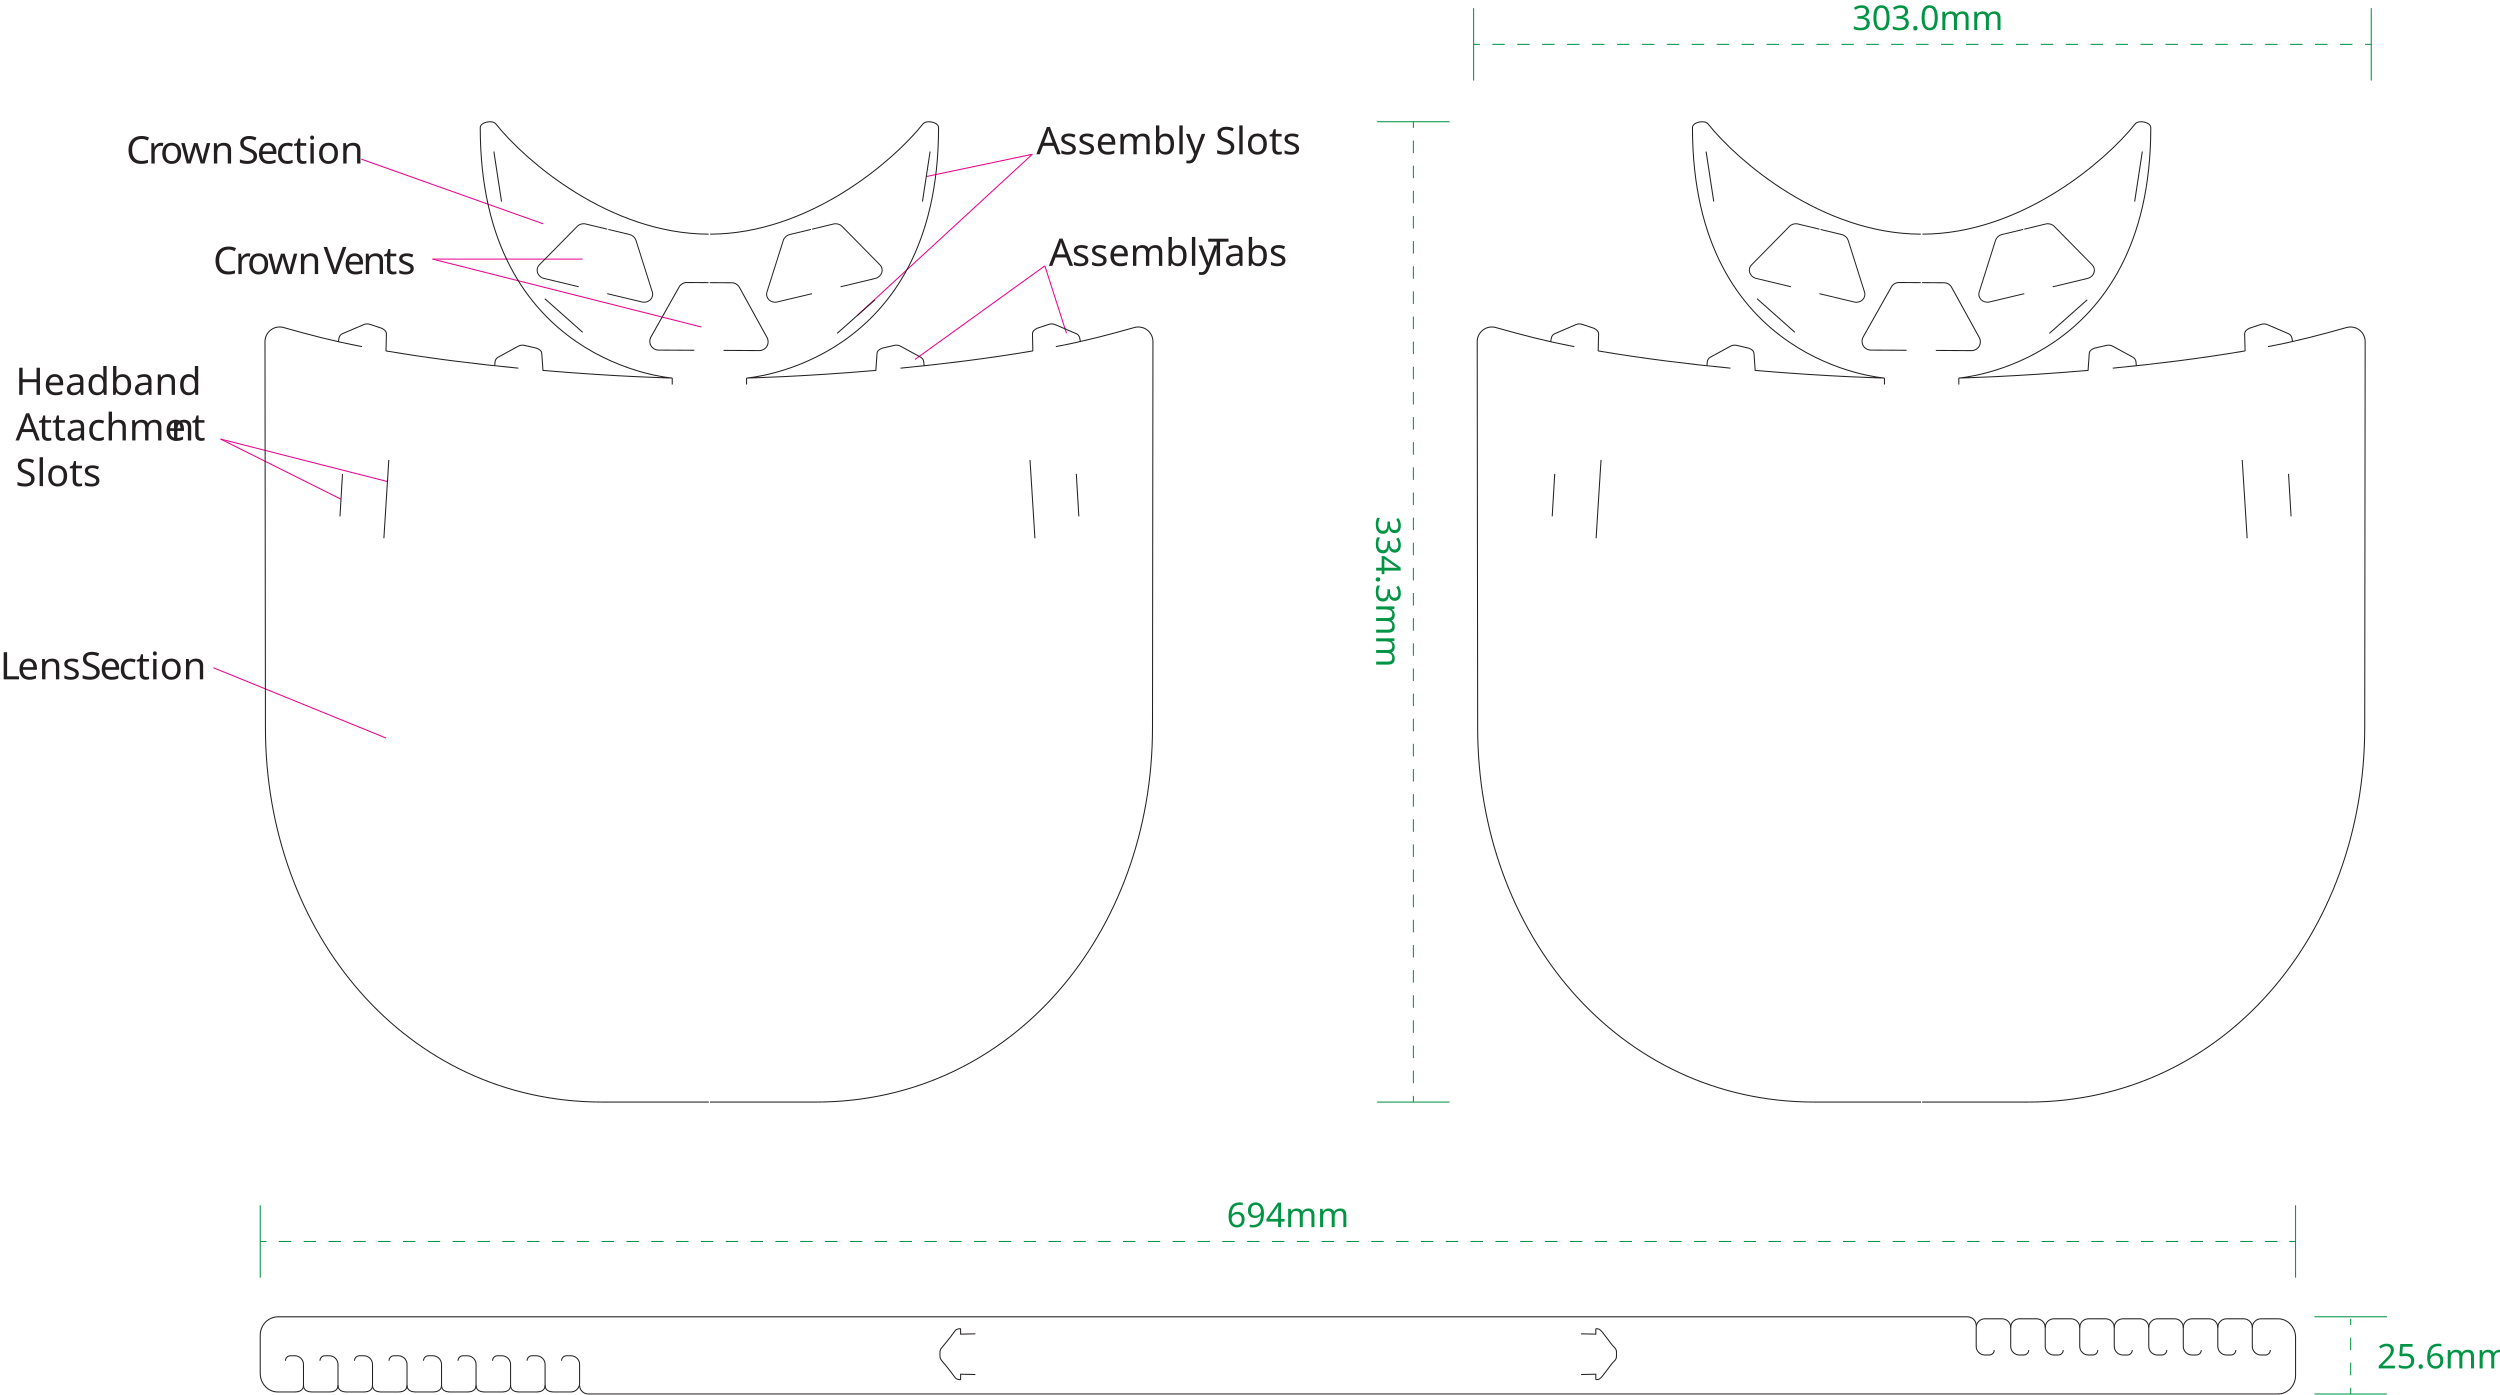
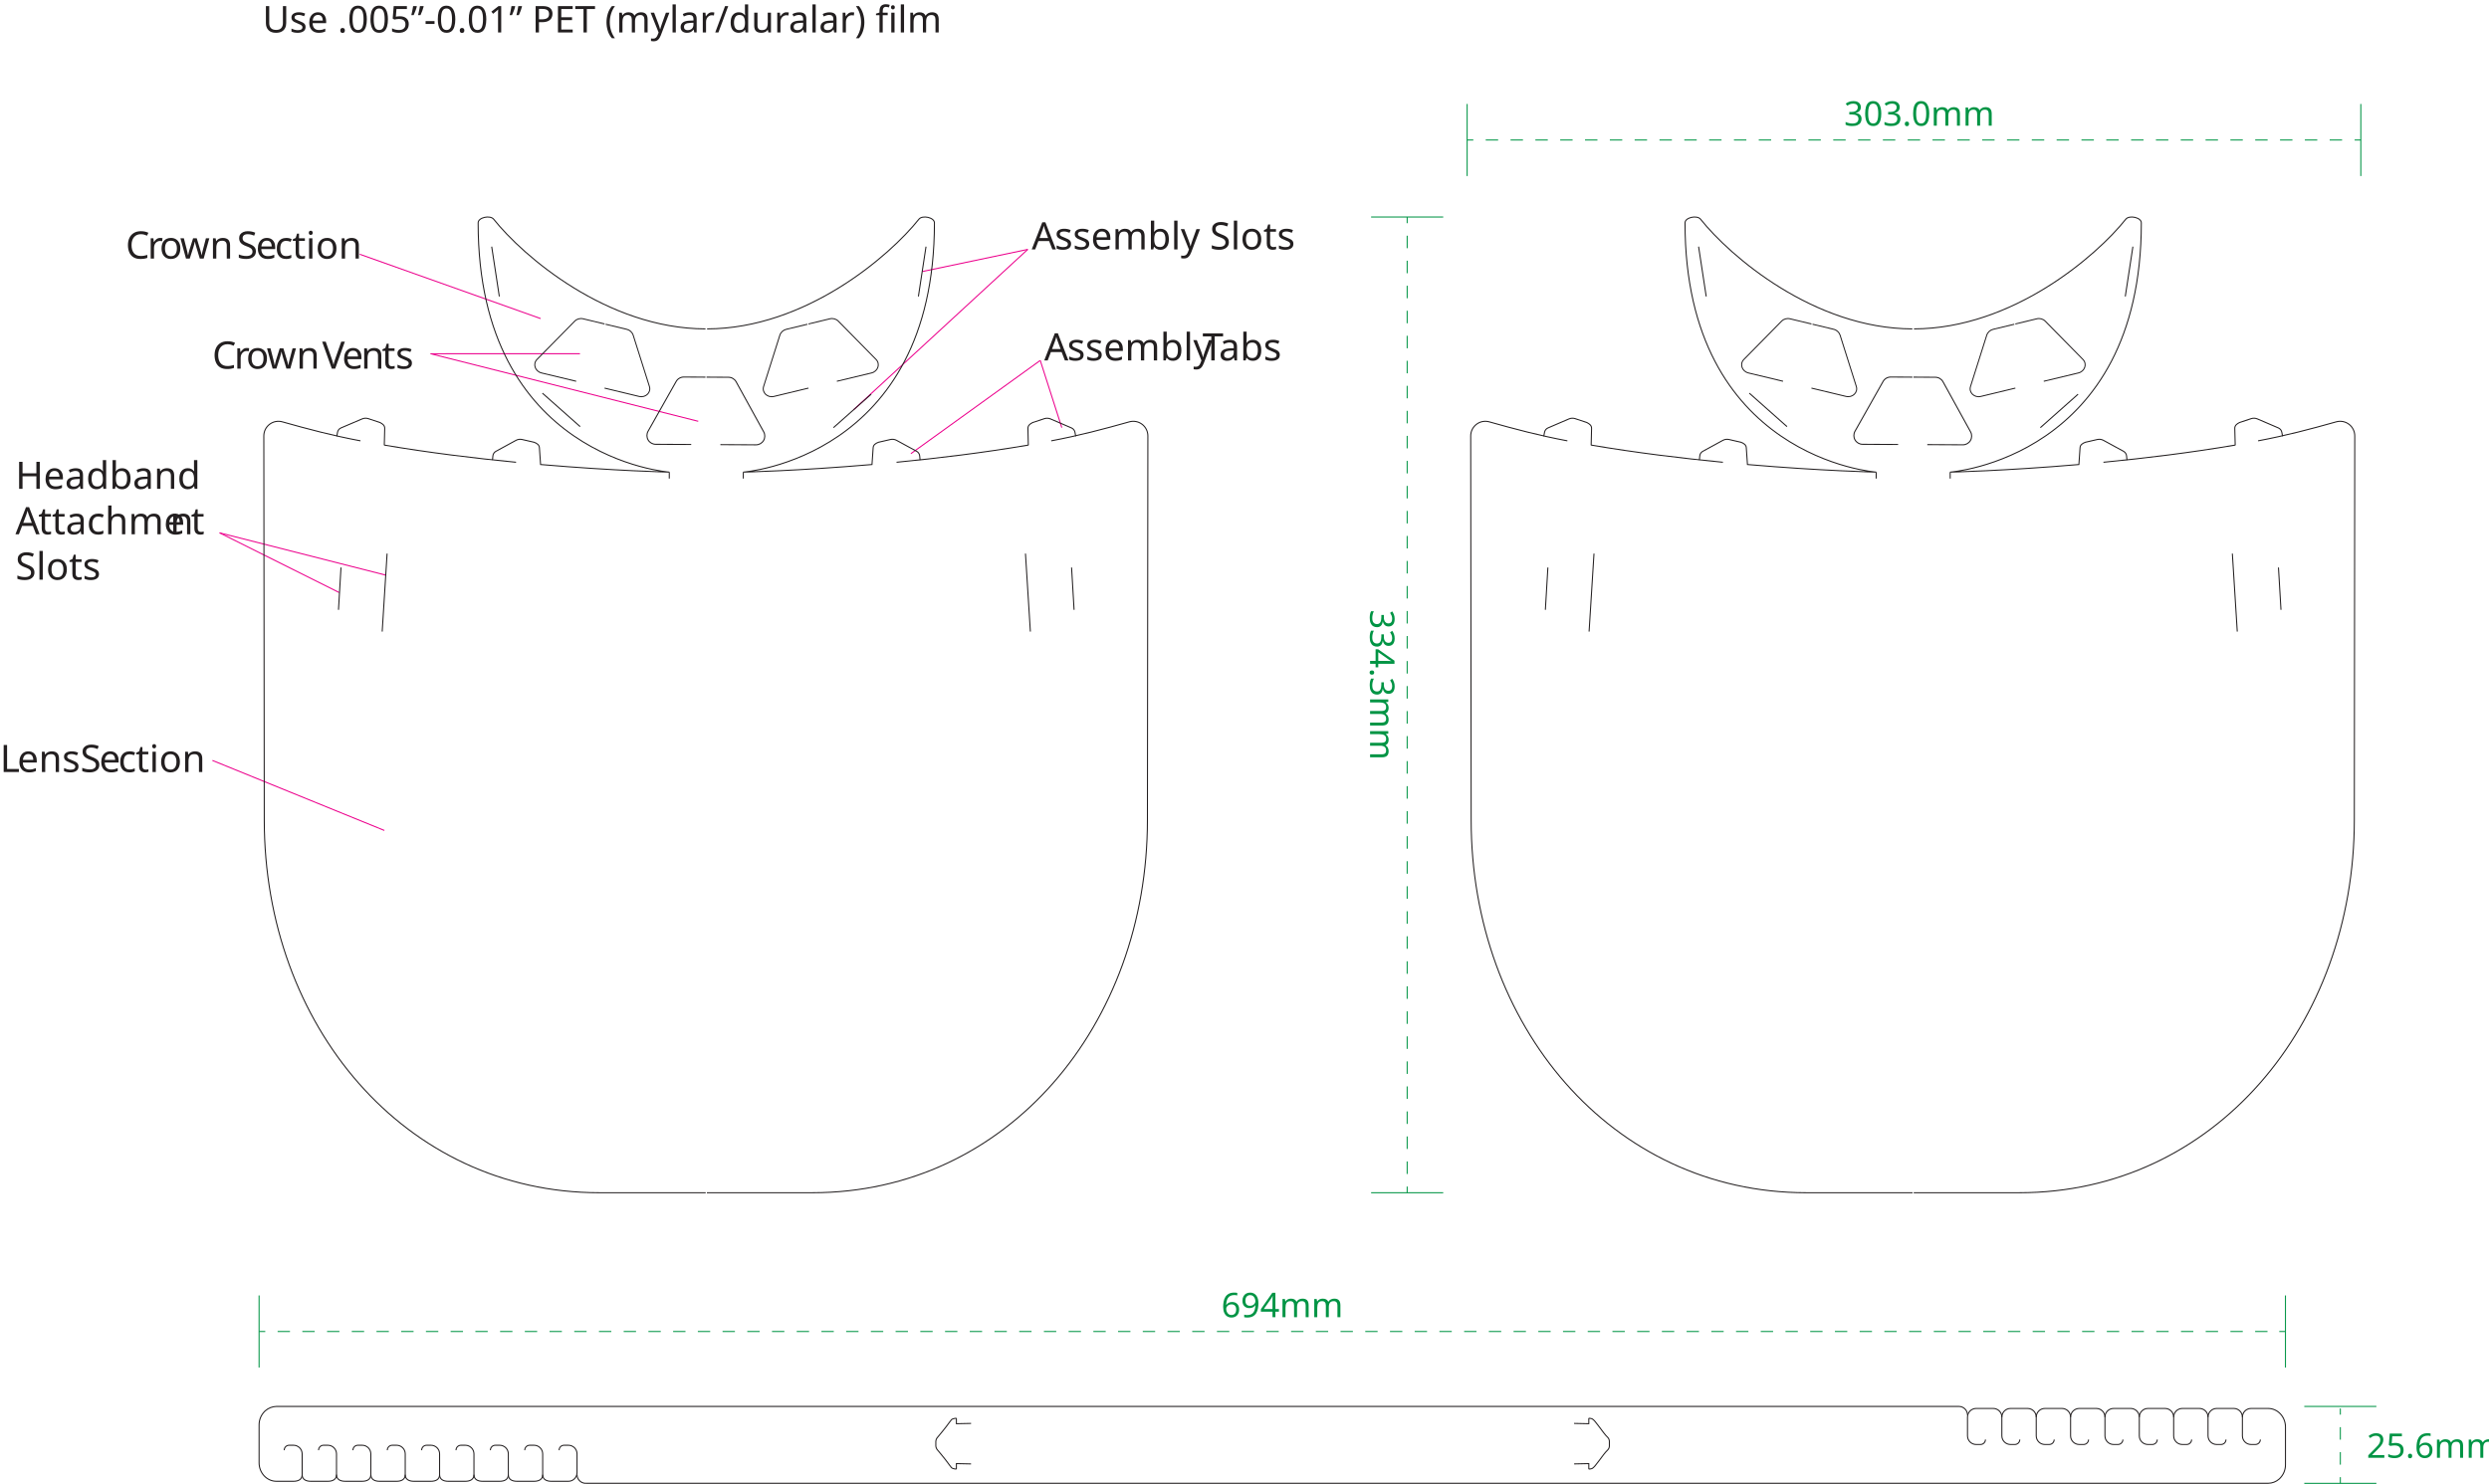
- <svg xmlns="http://www.w3.org/2000/svg" id="Layer_1" data-name="Layer 1" viewBox="0 0 2416.6 1348.02">
+ <svg xmlns="http://www.w3.org/2000/svg" id="Layer_1" data-name="Layer 1" viewBox="0 0 2416.6 1441.11">
  <defs>
-     <style>.cls-1{font-size:36.75px;font-family:Myriad Pro;}.cls-1,.cls-2{fill:#231f20;}.cls-2,.cls-4{stroke:#ec008c;}.cls-10,.cls-11,.cls-12,.cls-13,.cls-2,.cls-4,.cls-6,.cls-7,.cls-9{stroke-miterlimit:10;}.cls-3{letter-spacing:-1px;}.cls-10,.cls-11,.cls-12,.cls-13,.cls-4,.cls-6,.cls-7,.cls-9{fill:none;}.cls-5{letter-spacing:-2px;}.cls-11,.cls-12,.cls-6,.cls-7,.cls-9{stroke:#009444;}.cls-7{stroke-dasharray:12.05 12.05;}.cls-8{font-size:32.99px;fill:#009444;font-family:Monaco;}.cls-9{stroke-dasharray:12.15 12.15;}.cls-10,.cls-13{stroke:#231f20;}.cls-11{stroke-dasharray:12 12;}.cls-12{stroke-dasharray:12.14 12.14;}.cls-13{stroke-width:0.96px;}</style>
+     <style>.cls-1{font-size:36.75px;font-family:Myriad Pro;}.cls-1,.cls-14,.cls-2{fill:#231f20;}.cls-2,.cls-4{stroke:#ec008c;}.cls-10,.cls-11,.cls-12,.cls-13,.cls-2,.cls-4,.cls-6,.cls-7,.cls-9{stroke-miterlimit:10;}.cls-3{letter-spacing:-1px;}.cls-10,.cls-11,.cls-12,.cls-13,.cls-4,.cls-6,.cls-7,.cls-9{fill:none;}.cls-5{letter-spacing:-2px;}.cls-11,.cls-12,.cls-6,.cls-7,.cls-9{stroke:#009444;}.cls-7{stroke-dasharray:12.05 12.05;}.cls-8{font-size:32.99px;fill:#009444;}.cls-14,.cls-8{font-family:Monaco;}.cls-9{stroke-dasharray:12.15 12.15;}.cls-10,.cls-13{stroke:#231f20;}.cls-11{stroke-dasharray:12 12;}.cls-12{stroke-dasharray:12.14 12.14;}.cls-13{stroke-width:0.96px;}.cls-14{font-size:35.83px;}</style>
  </defs>
-   <text class="cls-1" transform="translate(0 656.69)">L<tspan x="16.83" y="0">ens </tspan>
+   <text class="cls-1" transform="translate(0 749.77)">L<tspan x="16.83" y="0">ens </tspan>
    <tspan x="77.98" y="0">S</tspan>
    <tspan x="96.32" y="0">e</tspan>
    <tspan x="114.73" y="0">c</tspan>
    <tspan x="131.67" y="0">tion</tspan>
  </text>
-   <line class="cls-2" x1="206.25" y1="645.46" x2="373.2" y2="713.46" />
-   <text class="cls-1" transform="translate(121.99 158.06)">C<tspan x="21.2" y="0">r</tspan>
+   <line class="cls-2" x1="206.25" y1="738.54" x2="373.2" y2="806.54" />
+   <text class="cls-1" transform="translate(121.99 251.14)">C<tspan x="21.2" y="0">r</tspan>
    <tspan x="32.85" y="0">o</tspan>
    <tspan x="52.77" y="0">wn </tspan>
    <tspan x="108.01" y="0">S</tspan>
    <tspan x="126.35" y="0">e</tspan>
    <tspan x="144.76" y="0">c</tspan>
    <tspan x="161.7" y="0">tion</tspan>
  </text>
-   <line class="cls-2" x1="349.25" y1="153.83" x2="524.92" y2="216.31" />
-   <text class="cls-1" transform="translate(206.1 264.94)">C<tspan x="21.2" y="0">r</tspan>
+   <line class="cls-2" x1="349.25" y1="246.91" x2="524.92" y2="309.4" />
+   <text class="cls-1" transform="translate(206.1 358.03)">C<tspan x="21.2" y="0">r</tspan>
    <tspan x="32.85" y="0">o</tspan>
    <tspan x="52.77" y="0">wn</tspan>
    <tspan class="cls-3" x="100.22" y="0"> </tspan>
    <tspan class="cls-3" x="106.68" y="0">V</tspan>
    <tspan x="125.98" y="0">e</tspan>
    <tspan x="144.39" y="0">n</tspan>
    <tspan x="164.64" y="0">ts</tspan>
  </text>
-   <line class="cls-2" x1="418.11" y1="250.47" x2="563.08" y2="250.46" />
-   <text class="cls-1" transform="translate(15 381.7)">Headband<tspan x="0" y="44.1">A</tspan>
+   <line class="cls-2" x1="418.11" y1="343.56" x2="563.08" y2="343.54" />
+   <text class="cls-1" transform="translate(15 474.78)">Headband<tspan x="0" y="44.1">A</tspan>
    <tspan x="22.12" y="44.1">ttachme</tspan>
    <tspan x="150.09" y="44.1">n</tspan>
    <tspan x="170.33" y="44.1">t</tspan>
    <tspan x="0" y="88.2">Slots</tspan>
  </text>
-   <line class="cls-2" x1="213.25" y1="424.43" x2="374.27" y2="465.43" />
-   <line class="cls-4" x1="213.25" y1="424.43" x2="329.38" y2="482.43" />
-   <line class="cls-4" x1="418.11" y1="250.47" x2="677.92" y2="316.08" />
-   <text class="cls-1" transform="translate(1001.73 149.13)">A<tspan x="22.27" y="0">ssembly Slots</tspan>
+   <line class="cls-2" x1="213.25" y1="517.51" x2="374.27" y2="558.51" />
+   <line class="cls-4" x1="213.25" y1="517.51" x2="329.38" y2="575.51" />
+   <line class="cls-4" x1="418.11" y1="343.56" x2="677.92" y2="409.16" />
+   <text class="cls-1" transform="translate(1001.73 242.22)">A<tspan x="22.27" y="0">ssembly Slots</tspan>
  </text>
-   <line class="cls-4" x1="895.37" y1="170.64" x2="997.86" y2="149.13" />
-   <line class="cls-4" x1="828.65" y1="305.01" x2="997.86" y2="149.13" />
-   <text class="cls-1" transform="translate(1013.87 256.97)">A<tspan x="22.27" y="0">ssembly</tspan>
+   <line class="cls-4" x1="895.37" y1="263.73" x2="997.86" y2="242.22" />
+   <line class="cls-4" x1="828.65" y1="398.09" x2="997.86" y2="242.22" />
+   <text class="cls-1" transform="translate(1013.87 350.05)">A<tspan x="22.27" y="0">ssembly</tspan>
    <tspan class="cls-3" x="147.33" y="0"> </tspan>
    <tspan class="cls-5" x="153.61" y="0">T</tspan>
    <tspan x="169.53" y="0">abs</tspan>
  </text>
-   <line class="cls-4" x1="884.4" y1="347.5" x2="1009.99" y2="256.97" />
-   <line class="cls-4" x1="1030.92" y1="322.24" x2="1009.99" y2="256.97" />
-   <line class="cls-6" x1="1424.46" y1="77.88" x2="1424.46" y2="7.88" />
-   <line class="cls-6" x1="2292.15" y1="77.88" x2="2292.15" y2="7.88" />
-   <line class="cls-6" x1="1424.46" y1="42.88" x2="1430.46" y2="42.88" />
-   <line class="cls-7" x1="1442.51" y1="42.88" x2="2280.12" y2="42.88" />
-   <line class="cls-6" x1="2286.15" y1="42.88" x2="2292.15" y2="42.88" />
-   <text class="cls-8" transform="translate(1790.43 28.99)">303.0mm</text>
-   <line class="cls-6" x1="1331.23" y1="117.67" x2="1401.23" y2="117.67" />
-   <line class="cls-6" x1="1331.23" y1="1065.3" x2="1401.23" y2="1065.3" />
-   <line class="cls-6" x1="1366.23" y1="117.67" x2="1366.23" y2="123.67" />
-   <line class="cls-9" x1="1366.23" y1="135.82" x2="1366.23" y2="1053.22" />
-   <line class="cls-6" x1="1366.23" y1="1059.3" x2="1366.23" y2="1065.3" />
-   <text class="cls-8" transform="translate(1330.23 499.07) rotate(90)">334.3mm</text>
-   <path class="cls-10" d="M1063.77,1325.45l-14.24.3v-5c0-.61-2.61,0-3.17.21-3.13,1.29,0,0-15,17.84a6.53,6.53,0,0,0-1.8,4.15v4.34a6.53,6.53,0,0,0,1.8,4.15c15,17.84,11.9,16.55,15,17.84,0.56,0.23,3.17.82,3.17,0.21v-5l14.24,0.3" transform="translate(-120.96 -36.12)" />
-   <path class="cls-10" d="M1649.3,1325.45l14.24,0.3v-5c0-.61,2.61,0,3.17.21,3.13,1.29,10.38,13.52,15,17.84a5.66,5.66,0,0,1,1.8,4.15v4.34a5.66,5.66,0,0,1-1.8,4.15c-4.65,4.32-11.9,16.55-15,17.84-0.56.23-3.17,0.82-3.17,0.21v-5l-14.24.3" transform="translate(-120.96 -36.12)" />
-   <path class="cls-10" d="M430.26,1351.46a4.81,4.81,0,0,1,4.81-4.81h4.2a8.41,8.41,0,0,1,8.41,8.41v20.18c0,4.64-3.76,6.41-8.41,6.41H422.73c-4.64,0-8.41-1.76-8.41-6.41" transform="translate(-120.96 -36.12)" />
-   <path class="cls-10" d="M463.63,1351.46a4.81,4.81,0,0,1,4.81-4.81h4.2a8.41,8.41,0,0,1,8.41,8.41v20.18c0,4.64-3.76,6.41-8.41,6.41H456.09c-4.64,0-8.41-1.76-8.41-6.41" transform="translate(-120.96 -36.12)" />
-   <path class="cls-10" d="M497,1351.46a4.81,4.81,0,0,1,4.81-4.81H506a8.41,8.41,0,0,1,8.41,8.41v20.18c0,4.64-3.76,6.41-8.41,6.41H489.46c-4.64,0-8.41-1.76-8.41-6.41" transform="translate(-120.96 -36.12)" />
-   <path class="cls-10" d="M530.35,1351.46a4.81,4.81,0,0,1,4.81-4.81h4.2a8.41,8.41,0,0,1,8.41,8.41v20.18c0,4.64-3.76,6.41-8.41,6.41H522.82c-4.64,0-8.41-1.76-8.41-6.41" transform="translate(-120.96 -36.12)" />
-   <path class="cls-10" d="M563.71,1351.46a4.81,4.81,0,0,1,4.81-4.81h4.2a8.41,8.41,0,0,1,8.41,8.41v20.18c0,4.64-3.76,6.41-8.41,6.41H556.18c-4.64,0-8.41-1.76-8.41-6.41" transform="translate(-120.96 -36.12)" />
-   <path class="cls-10" d="M597.08,1351.46a4.81,4.81,0,0,1,4.81-4.81h4.2a8.41,8.41,0,0,1,8.41,8.41v20.18c0,4.64-3.76,6.41-8.41,6.41H589.54c-4.64,0-8.41-1.76-8.41-6.41" transform="translate(-120.96 -36.12)" />
-   <path class="cls-10" d="M630.44,1351.46a4.81,4.81,0,0,1,4.81-4.81h4.2a8.41,8.41,0,0,1,8.41,8.41v20.18c0,4.64-3.76,6.41-8.41,6.41H622.9c-4.64,0-8.41-1.76-8.41-6.41" transform="translate(-120.96 -36.12)" />
-   <path class="cls-10" d="M663.8,1351.46a4.81,4.81,0,0,1,4.81-4.81h4.2a8.41,8.41,0,0,1,8.41,8.41v18.18a8.41,8.41,0,0,1-8.41,8.41H656.27c-4.64,0-8.41-1.76-8.41-6.41" transform="translate(-120.96 -36.12)" />
-   <path class="cls-10" d="M689.52,1383.61h0.11a8.41,8.41,0,0,1-8.41-8.41" transform="translate(-120.96 -36.12)" />
-   <path class="cls-10" d="M2282.19,1341.12a4.81,4.81,0,0,1-4.81,4.81h-4.2a8.41,8.41,0,0,1-8.41-8.41v-18.18a8.41,8.41,0,0,1,8.41-8.41h16.55a8.41,8.41,0,0,1,8.41,8.41" transform="translate(-120.96 -36.12)" />
-   <path class="cls-10" d="M2248.82,1341.12a4.81,4.81,0,0,1-4.81,4.81h-4.2a8.41,8.41,0,0,1-8.41-8.41v-18.18a8.41,8.41,0,0,1,8.41-8.41h16.55a8.41,8.41,0,0,1,8.41,8.41" transform="translate(-120.96 -36.12)" />
-   <path class="cls-10" d="M2215.46,1341.12a4.81,4.81,0,0,1-4.81,4.81h-4.2a8.41,8.41,0,0,1-8.41-8.41v-18.18a8.41,8.41,0,0,1,8.41-8.41H2223a8.41,8.41,0,0,1,8.41,8.41" transform="translate(-120.96 -36.12)" />
-   <path class="cls-10" d="M2182.1,1341.12a4.81,4.81,0,0,1-4.81,4.81h-4.2a8.41,8.41,0,0,1-8.41-8.41v-18.18a8.41,8.41,0,0,1,8.41-8.41h16.55a8.41,8.41,0,0,1,8.41,8.41" transform="translate(-120.96 -36.12)" />
-   <path class="cls-10" d="M2148.74,1341.12a4.81,4.81,0,0,1-4.81,4.81h-4.2a8.41,8.41,0,0,1-8.41-8.41v-18.18a8.41,8.41,0,0,1,8.41-8.41h16.55a8.41,8.41,0,0,1,8.41,8.41" transform="translate(-120.96 -36.12)" />
-   <path class="cls-10" d="M2115.38,1341.12a4.81,4.81,0,0,1-4.81,4.81h-4.2a8.41,8.41,0,0,1-8.41-8.41v-18.18a8.41,8.41,0,0,1,8.41-8.41h16.55a8.41,8.41,0,0,1,8.41,8.41" transform="translate(-120.96 -36.12)" />
-   <path class="cls-10" d="M2082,1341.12a4.81,4.81,0,0,1-4.81,4.81H2073a8.41,8.41,0,0,1-8.41-8.41v-18.18a8.41,8.41,0,0,1,8.41-8.41h16.55a8.41,8.41,0,0,1,8.41,8.41" transform="translate(-120.96 -36.12)" />
-   <path class="cls-10" d="M2048.65,1341.12a4.81,4.81,0,0,1-4.81,4.81h-4.2a8.41,8.41,0,0,1-8.41-8.41v-18.18a8.41,8.41,0,0,1,8.41-8.41h16.55a8.41,8.41,0,0,1,8.41,8.41" transform="translate(-120.96 -36.12)" />
-   <path class="cls-10" d="M396.9,1351.46a4.81,4.81,0,0,1,4.81-4.81h4.2a8.41,8.41,0,0,1,8.41,8.41v20.18c0,4.64-3.76,6.41-8.41,6.41H389.37l-0.11,0h0.11c-9.31,0-16.86-8.06-16.86-18V1327a18.51,18.51,0,0,1,5.31-13.09l0.62-.59a16.86,16.86,0,0,1,10.94-4.32l1633.45,0a8.41,8.41,0,0,1,8.41,8.41" transform="translate(-120.96 -36.12)" />
-   <path class="cls-10" d="M2315.55,1341.12a4.81,4.81,0,0,1-4.81,4.81h-4.2a8.41,8.41,0,0,1-8.41-8.41v-18.18a8.41,8.41,0,0,1,8.41-8.41h16.55l0.11,0h-0.11c9.31,0,16.86,8.06,16.86,18v36.66a18.51,18.51,0,0,1-5.31,13.09l-0.81.79a16.16,16.16,0,0,1-10.74,4.12H689.52" transform="translate(-120.96 -36.12)" />
-   <line class="cls-6" x1="251.55" y1="1235.06" x2="251.55" y2="1165.06" />
-   <line class="cls-6" x1="2218.98" y1="1235.06" x2="2218.98" y2="1165.06" />
-   <line class="cls-6" x1="251.55" y1="1200.06" x2="257.55" y2="1200.06" />
-   <line class="cls-11" x1="269.54" y1="1200.06" x2="2206.99" y2="1200.06" />
-   <line class="cls-6" x1="2212.98" y1="1200.06" x2="2218.98" y2="1200.06" />
-   <text class="cls-8" transform="translate(1185.78 1186.17)">694mm</text>
-   <line class="cls-6" x1="2237.26" y1="1272.84" x2="2307.26" y2="1272.84" />
-   <line class="cls-6" x1="2237.26" y1="1347.52" x2="2307.26" y2="1347.52" />
-   <line class="cls-6" x1="2272.26" y1="1274.82" x2="2272.26" y2="1280.82" />
-   <line class="cls-12" x1="2272.26" y1="1292.96" x2="2272.26" y2="1335.45" />
-   <line class="cls-6" x1="2272.26" y1="1341.52" x2="2272.26" y2="1347.52" />
-   <text class="cls-8" transform="translate(2297.82 1322.73)">25.6mm</text>
-   <line class="cls-10" x1="563.25" y1="321.24" x2="526.65" y2="288.77" />
-   <line class="cls-10" x1="484.79" y1="194.83" x2="477.4" y2="146.46" />
-   <line class="cls-10" x1="809.22" y1="322.24" x2="845.82" y2="289.77" />
-   <line class="cls-10" x1="891.68" y1="194.83" x2="899.07" y2="146.46" />
-   <line class="cls-10" x1="1040.41" y1="458.08" x2="1042.84" y2="499.16" />
-   <line class="cls-10" x1="995.64" y1="444.56" x2="1000.4" y2="520.3" />
-   <path class="cls-10" d="M806.93,309.33l21.34,0.11a8.5,8.5,0,0,1,7.41,4.4l26.75,48.59A8.5,8.5,0,0,1,854.93,375l-34.52-.18" transform="translate(-120.96 -36.12)" />
-   <path class="cls-10" d="M792.06,374.71l-34.52-.18a8.5,8.5,0,0,1-7.36-12.68l27.25-48.31a8.5,8.5,0,0,1,7.45-4.33l21,0.11" transform="translate(-120.96 -36.12)" />
-   <path class="cls-13" d="M905.91,257.66l20.75-5a8.64,8.64,0,0,1,8.17,2.19l36.72,37.3c4.3,4.36,1.82,11.6-4.49,13.11l-33.57,8.06" transform="translate(-120.96 -36.12)" />
-   <path class="cls-13" d="M905.92,320L872.35,328c-6.31,1.51-11.8-3.81-10-9.64l15.79-49.9a8.64,8.64,0,0,1,6.28-5.66l20.46-4.91" transform="translate(-120.96 -36.12)" />
-   <path class="cls-10" d="M807.48,262.47c95.63-.25,177.21-70.78,205.63-106.53,3.36-4.23,15.17-1.79,15.1,3.61h0c0,228.63-185.52,242-185.62,242h0c0.11,0,52.86-1.16,125-7.37v0L968.72,378c0.14-2.81,2.31-4.28,5.13-5.35l11.63-2.68a8.5,8.5,0,0,1,6,.82l19.48,10.64a5.67,5.67,0,0,1,2.93,4.44l0.38,4" transform="translate(-120.96 -36.12)" />
-   <path class="cls-10" d="M807.27,1101.41H909.72c189.35,0,325.29-163.12,325.29-361.94l0.43-373.09a14.17,14.17,0,0,0-18-13.65c-25.33,7.13-48.2,13.22-75.84,18.44" transform="translate(-120.96 -36.12)" />
-   <path class="cls-10" d="M991.44,392c39.87-3.85,84.13-9.22,127.92-16.67l0,0.18v0L1119,359.21c-0.12-2.81,1.9-4.48,4.6-5.81l11.33-3.76a8.5,8.5,0,0,1,6,.26l20.39,8.76a5.67,5.67,0,0,1,3.33,4.15l0.75,3.92" transform="translate(-120.96 -36.12)" />
-   <line class="cls-10" x1="721.67" y1="371.7" x2="721.67" y2="365.46" />
-   <line class="cls-10" x1="331.07" y1="458.08" x2="328.64" y2="499.16" />
-   <line class="cls-10" x1="375.84" y1="444.56" x2="371.08" y2="520.3" />
-   <path class="cls-10" d="M805.92,262.47c-95.63-.25-177.21-70.78-205.63-106.53-3.36-4.23-15.17-1.79-15.1,3.61h0c0,228.63,185.52,242,185.62,242h0c-0.11,0-52.86-1.16-125-7.37v0L644.68,378c-0.14-2.81-2.31-4.28-5.13-5.35l-11.63-2.68a8.5,8.5,0,0,0-6,.82l-19.48,10.64a5.67,5.67,0,0,0-2.93,4.44l-0.38,4" transform="translate(-120.96 -36.12)" />
-   <path class="cls-10" d="M806.13,1101.41H702.83c-189.35,0-325.29-163.12-325.29-361.94l-0.43-373.09a14.17,14.17,0,0,1,18-13.65c25.33,7.13,48.2,13.22,75.84,18.44" transform="translate(-120.96 -36.12)" />
-   <path class="cls-10" d="M622,392c-39.87-3.85-84.13-9.22-127.92-16.67l0,0.18v0l0.41-16.29c0.12-2.81-1.9-4.48-4.6-5.81l-11.33-3.76a8.5,8.5,0,0,0-6,.26L452,358.66a5.67,5.67,0,0,0-3.33,4.15L448,366.72" transform="translate(-120.96 -36.12)" />
-   <line class="cls-10" x1="649.81" y1="371.7" x2="649.81" y2="365.46" />
-   <path class="cls-13" d="M707.95,257.66l-20.75-5a8.64,8.64,0,0,0-8.17,2.19l-36.72,37.3c-4.3,4.36-1.82,11.6,4.49,13.11l33.57,8.06" transform="translate(-120.96 -36.12)" />
-   <path class="cls-13" d="M707.93,320L741.5,328c6.31,1.51,11.8-3.81,10-9.64l-15.79-49.9a8.64,8.64,0,0,0-6.28-5.66l-20.46-4.91" transform="translate(-120.96 -36.12)" />
-   <line class="cls-10" x1="1735.03" y1="321.24" x2="1698.43" y2="288.77" />
-   <line class="cls-10" x1="1656.58" y1="194.83" x2="1649.19" y2="146.46" />
-   <line class="cls-10" x1="1981.01" y1="322.24" x2="2017.61" y2="289.77" />
-   <line class="cls-10" x1="2063.46" y1="194.83" x2="2070.85" y2="146.46" />
-   <line class="cls-10" x1="2212.19" y1="458.08" x2="2214.63" y2="499.16" />
-   <line class="cls-10" x1="2167.42" y1="444.56" x2="2172.19" y2="520.3" />
-   <path class="cls-10" d="M1978.71,309.33l21.34,0.11a8.5,8.5,0,0,1,7.41,4.4l26.75,48.59a8.5,8.5,0,0,1-7.49,12.61l-34.52-.18" transform="translate(-120.96 -36.12)" />
-   <path class="cls-10" d="M1963.85,374.71l-34.52-.18a8.5,8.5,0,0,1-7.36-12.68l27.25-48.31a8.5,8.5,0,0,1,7.45-4.33l21,0.11" transform="translate(-120.96 -36.12)" />
-   <path class="cls-13" d="M2077.69,257.66l20.75-5a8.64,8.64,0,0,1,8.17,2.19l36.72,37.3c4.3,4.36,1.82,11.6-4.49,13.11l-33.57,8.06" transform="translate(-120.96 -36.12)" />
-   <path class="cls-13" d="M2077.7,320L2044.14,328c-6.31,1.51-11.8-3.81-10-9.64l15.79-49.9a8.64,8.64,0,0,1,6.28-5.66l20.46-4.91" transform="translate(-120.96 -36.12)" />
-   <path class="cls-10" d="M1979.26,262.47c95.63-.25,177.21-70.78,205.63-106.53,3.36-4.23,15.17-1.79,15.1,3.61h0c0,228.63-185.52,242-185.62,242h0c0.11,0,52.86-1.16,125-7.37v0L2140.5,378c0.14-2.81,2.31-4.28,5.13-5.35l11.63-2.68a8.5,8.5,0,0,1,6,.82l19.48,10.64a5.67,5.67,0,0,1,2.93,4.44l0.38,4" transform="translate(-120.96 -36.12)" />
-   <path class="cls-10" d="M1979,1101.41H2081.5c189.35,0,325.29-163.12,325.29-361.94l0.43-373.09a14.17,14.17,0,0,0-18-13.65c-25.33,7.13-48.2,13.22-75.84,18.44" transform="translate(-120.96 -36.12)" />
-   <path class="cls-10" d="M2163.23,392c39.87-3.85,84.13-9.22,127.92-16.67l0,0.18v0l-0.41-16.29c-0.12-2.81,1.9-4.48,4.6-5.81l11.33-3.76a8.5,8.5,0,0,1,6,.26l20.39,8.76a5.67,5.67,0,0,1,3.33,4.15l0.75,3.92" transform="translate(-120.96 -36.12)" />
-   <line class="cls-10" x1="1893.46" y1="371.7" x2="1893.46" y2="365.46" />
-   <line class="cls-10" x1="1502.86" y1="458.08" x2="1500.42" y2="499.16" />
-   <line class="cls-10" x1="1547.63" y1="444.56" x2="1542.86" y2="520.3" />
-   <path class="cls-10" d="M1977.7,262.47c-95.63-.25-177.21-70.78-205.63-106.53-3.36-4.23-15.17-1.79-15.1,3.61h0c0,228.63,185.52,242,185.62,242h0c-0.11,0-52.86-1.16-125-7.37v0L1816.46,378c-0.14-2.81-2.31-4.28-5.13-5.35l-11.63-2.68a8.5,8.5,0,0,0-6,.82l-19.48,10.64a5.67,5.67,0,0,0-2.93,4.44l-0.38,4" transform="translate(-120.96 -36.12)" />
-   <path class="cls-10" d="M1977.92,1101.41H1874.61c-189.35,0-325.29-163.12-325.29-361.94l-0.43-373.09a14.17,14.17,0,0,1,18-13.65c25.33,7.13,48.2,13.22,75.84,18.44" transform="translate(-120.96 -36.12)" />
-   <path class="cls-10" d="M1793.74,392c-39.87-3.85-84.13-9.22-127.92-16.67l0,0.18v0l0.41-16.29c0.12-2.81-1.9-4.48-4.6-5.81l-11.33-3.76a8.5,8.5,0,0,0-6,.26l-20.39,8.76a5.67,5.67,0,0,0-3.33,4.15l-0.75,3.92" transform="translate(-120.96 -36.12)" />
-   <line class="cls-10" x1="1821.59" y1="371.7" x2="1821.59" y2="365.46" />
-   <path class="cls-13" d="M1879.73,257.66l-20.75-5a8.64,8.64,0,0,0-8.17,2.19l-36.72,37.3c-4.3,4.36-1.82,11.6,4.49,13.11l33.57,8.06" transform="translate(-120.96 -36.12)" />
-   <path class="cls-13" d="M1879.72,320l33.57,8.06c6.31,1.51,11.8-3.81,10-9.64l-15.79-49.9a8.64,8.64,0,0,0-6.28-5.66l-20.46-4.91" transform="translate(-120.96 -36.12)" />
+   <line class="cls-4" x1="884.4" y1="440.58" x2="1009.99" y2="350.05" />
+   <line class="cls-4" x1="1030.92" y1="415.33" x2="1009.99" y2="350.05" />
+   <line class="cls-6" x1="1424.46" y1="170.97" x2="1424.46" y2="100.97" />
+   <line class="cls-6" x1="2292.15" y1="170.97" x2="2292.15" y2="100.97" />
+   <line class="cls-6" x1="1424.46" y1="135.97" x2="1430.46" y2="135.97" />
+   <line class="cls-7" x1="1442.51" y1="135.97" x2="2280.12" y2="135.97" />
+   <line class="cls-6" x1="2286.15" y1="135.97" x2="2292.15" y2="135.97" />
+   <text class="cls-8" transform="translate(1790.43 122.08)">303.0mm</text>
+   <line class="cls-6" x1="1331.23" y1="210.76" x2="1401.23" y2="210.76" />
+   <line class="cls-6" x1="1331.23" y1="1158.38" x2="1401.23" y2="1158.38" />
+   <line class="cls-6" x1="1366.23" y1="210.76" x2="1366.23" y2="216.76" />
+   <line class="cls-9" x1="1366.23" y1="228.91" x2="1366.23" y2="1146.31" />
+   <line class="cls-6" x1="1366.23" y1="1152.38" x2="1366.23" y2="1158.38" />
+   <text class="cls-8" transform="translate(1330.23 592.15) rotate(90)">334.3mm</text>
+   <path class="cls-10" d="M1063.77,1512.4l-14.24.3v-5c0-.61-2.61,0-3.17.21-3.13,1.29,0,0-15,17.84a6.53,6.53,0,0,0-1.8,4.15v4.34a6.53,6.53,0,0,0,1.8,4.15c15,17.84,11.9,16.55,15,17.84,0.56,0.23,3.17.82,3.17,0.21v-5l14.24,0.3" transform="translate(-120.96 -129.98)" />
+   <path class="cls-10" d="M1649.3,1512.4l14.24,0.3v-5c0-.61,2.61,0,3.17.21,3.13,1.29,10.38,13.52,15,17.84a5.66,5.66,0,0,1,1.8,4.15v4.34a5.66,5.66,0,0,1-1.8,4.15c-4.65,4.32-11.9,16.55-15,17.84-0.56.23-3.17,0.82-3.17,0.21v-5l-14.24.3" transform="translate(-120.96 -129.98)" />
+   <path class="cls-10" d="M430.26,1538.41a4.81,4.81,0,0,1,4.81-4.81h4.2a8.41,8.41,0,0,1,8.41,8.41v20.18c0,4.64-3.76,6.41-8.41,6.41H422.73c-4.64,0-8.41-1.76-8.41-6.41" transform="translate(-120.96 -129.98)" />
+   <path class="cls-10" d="M463.63,1538.41a4.81,4.81,0,0,1,4.81-4.81h4.2A8.41,8.41,0,0,1,481,1542v20.18c0,4.64-3.76,6.41-8.41,6.41H456.09c-4.64,0-8.41-1.76-8.41-6.41" transform="translate(-120.96 -129.98)" />
+   <path class="cls-10" d="M497,1538.41a4.81,4.81,0,0,1,4.81-4.81H506a8.41,8.41,0,0,1,8.41,8.41v20.18c0,4.64-3.76,6.41-8.41,6.41H489.46c-4.64,0-8.41-1.76-8.41-6.41" transform="translate(-120.96 -129.98)" />
+   <path class="cls-10" d="M530.35,1538.41a4.81,4.81,0,0,1,4.81-4.81h4.2a8.41,8.41,0,0,1,8.41,8.41v20.18c0,4.64-3.76,6.41-8.41,6.41H522.82c-4.64,0-8.41-1.76-8.41-6.41" transform="translate(-120.96 -129.98)" />
+   <path class="cls-10" d="M563.71,1538.41a4.81,4.81,0,0,1,4.81-4.81h4.2a8.41,8.41,0,0,1,8.41,8.41v20.18c0,4.64-3.76,6.41-8.41,6.41H556.18c-4.64,0-8.41-1.76-8.41-6.41" transform="translate(-120.96 -129.98)" />
+   <path class="cls-10" d="M597.08,1538.41a4.81,4.81,0,0,1,4.81-4.81h4.2a8.41,8.41,0,0,1,8.41,8.41v20.18c0,4.64-3.76,6.41-8.41,6.41H589.54c-4.64,0-8.41-1.76-8.41-6.41" transform="translate(-120.96 -129.98)" />
+   <path class="cls-10" d="M630.44,1538.41a4.81,4.81,0,0,1,4.81-4.81h4.2a8.41,8.41,0,0,1,8.41,8.41v20.18c0,4.64-3.76,6.41-8.41,6.41H622.9c-4.64,0-8.41-1.76-8.41-6.41" transform="translate(-120.96 -129.98)" />
+   <path class="cls-10" d="M663.8,1538.41a4.81,4.81,0,0,1,4.81-4.81h4.2a8.41,8.41,0,0,1,8.41,8.41v18.18a8.41,8.41,0,0,1-8.41,8.41H656.27c-4.64,0-8.41-1.76-8.41-6.41" transform="translate(-120.96 -129.98)" />
+   <path class="cls-10" d="M689.52,1570.56h0.11a8.41,8.41,0,0,1-8.41-8.41" transform="translate(-120.96 -129.98)" />
+   <path class="cls-10" d="M2282.19,1528.06a4.81,4.81,0,0,1-4.81,4.81h-4.2a8.41,8.41,0,0,1-8.41-8.41v-18.18a8.41,8.41,0,0,1,8.41-8.41h16.55a8.41,8.41,0,0,1,8.41,8.41" transform="translate(-120.96 -129.98)" />
+   <path class="cls-10" d="M2248.82,1528.06a4.81,4.81,0,0,1-4.81,4.81h-4.2a8.41,8.41,0,0,1-8.41-8.41v-18.18a8.41,8.41,0,0,1,8.41-8.41h16.55a8.41,8.41,0,0,1,8.41,8.41" transform="translate(-120.96 -129.98)" />
+   <path class="cls-10" d="M2215.46,1528.06a4.81,4.81,0,0,1-4.81,4.81h-4.2a8.41,8.41,0,0,1-8.41-8.41v-18.18a8.41,8.41,0,0,1,8.41-8.41H2223a8.41,8.41,0,0,1,8.41,8.41" transform="translate(-120.96 -129.98)" />
+   <path class="cls-10" d="M2182.1,1528.06a4.81,4.81,0,0,1-4.81,4.81h-4.2a8.41,8.41,0,0,1-8.41-8.41v-18.18a8.41,8.41,0,0,1,8.41-8.41h16.55a8.41,8.41,0,0,1,8.41,8.41" transform="translate(-120.96 -129.98)" />
+   <path class="cls-10" d="M2148.74,1528.06a4.81,4.81,0,0,1-4.81,4.81h-4.2a8.41,8.41,0,0,1-8.41-8.41v-18.18a8.41,8.41,0,0,1,8.41-8.41h16.55a8.41,8.41,0,0,1,8.41,8.41" transform="translate(-120.96 -129.98)" />
+   <path class="cls-10" d="M2115.38,1528.06a4.81,4.81,0,0,1-4.81,4.81h-4.2a8.41,8.41,0,0,1-8.41-8.41v-18.18a8.41,8.41,0,0,1,8.41-8.41h16.55a8.41,8.41,0,0,1,8.41,8.41" transform="translate(-120.96 -129.98)" />
+   <path class="cls-10" d="M2082,1528.06a4.81,4.81,0,0,1-4.81,4.81H2073a8.41,8.41,0,0,1-8.41-8.41v-18.18a8.41,8.41,0,0,1,8.41-8.41h16.55a8.41,8.41,0,0,1,8.41,8.41" transform="translate(-120.96 -129.98)" />
+   <path class="cls-10" d="M2048.65,1528.06a4.81,4.81,0,0,1-4.81,4.81h-4.2a8.41,8.41,0,0,1-8.41-8.41v-18.18a8.41,8.41,0,0,1,8.41-8.41h16.55a8.41,8.41,0,0,1,8.41,8.41" transform="translate(-120.96 -129.98)" />
+   <path class="cls-10" d="M396.9,1538.41a4.81,4.81,0,0,1,4.81-4.81h4.2a8.41,8.41,0,0,1,8.41,8.41v20.18c0,4.64-3.76,6.41-8.41,6.41H389.37l-0.11,0h0.11c-9.31,0-16.86-8.06-16.86-18V1513.9a18.51,18.51,0,0,1,5.31-13.09l0.62-.59a16.86,16.86,0,0,1,10.94-4.32l1633.45,0a8.41,8.41,0,0,1,8.41,8.41" transform="translate(-120.96 -129.98)" />
+   <path class="cls-10" d="M2315.55,1528.06a4.81,4.81,0,0,1-4.81,4.81h-4.2a8.41,8.41,0,0,1-8.41-8.41v-18.18a8.41,8.41,0,0,1,8.41-8.41h16.55l0.11,0h-0.11c9.31,0,16.86,8.06,16.86,18v36.66a18.51,18.51,0,0,1-5.31,13.09l-0.81.79a16.16,16.16,0,0,1-10.74,4.12H689.52" transform="translate(-120.96 -129.98)" />
+   <line class="cls-6" x1="251.55" y1="1328.14" x2="251.55" y2="1258.14" />
+   <line class="cls-6" x1="2218.98" y1="1328.14" x2="2218.98" y2="1258.14" />
+   <line class="cls-6" x1="251.55" y1="1293.14" x2="257.55" y2="1293.14" />
+   <line class="cls-11" x1="269.54" y1="1293.14" x2="2206.99" y2="1293.14" />
+   <line class="cls-6" x1="2212.98" y1="1293.14" x2="2218.98" y2="1293.14" />
+   <text class="cls-8" transform="translate(1185.78 1279.25)">694mm</text>
+   <line class="cls-6" x1="2237.26" y1="1365.92" x2="2307.26" y2="1365.92" />
+   <line class="cls-6" x1="2237.26" y1="1440.61" x2="2307.26" y2="1440.61" />
+   <line class="cls-6" x1="2272.26" y1="1367.91" x2="2272.26" y2="1373.91" />
+   <line class="cls-12" x1="2272.26" y1="1386.05" x2="2272.26" y2="1428.54" />
+   <line class="cls-6" x1="2272.26" y1="1434.61" x2="2272.26" y2="1440.61" />
+   <text class="cls-8" transform="translate(2297.82 1415.81)">25.6mm</text>
+   <line class="cls-10" x1="563.25" y1="414.33" x2="526.65" y2="381.85" />
+   <line class="cls-10" x1="484.79" y1="287.91" x2="477.4" y2="239.54" />
+   <line class="cls-10" x1="809.22" y1="415.33" x2="845.82" y2="382.85" />
+   <line class="cls-10" x1="891.68" y1="287.91" x2="899.07" y2="239.54" />
+   <line class="cls-10" x1="1040.41" y1="551.16" x2="1042.84" y2="592.25" />
+   <line class="cls-10" x1="995.64" y1="537.64" x2="1000.4" y2="613.38" />
+   <path class="cls-10" d="M806.93,496.27l21.34,0.11a8.5,8.5,0,0,1,7.41,4.4l26.75,48.59A8.5,8.5,0,0,1,854.93,562l-34.52-.18" transform="translate(-120.96 -129.98)" />
+   <path class="cls-10" d="M792.06,561.66l-34.52-.18a8.5,8.5,0,0,1-7.36-12.68l27.25-48.31a8.5,8.5,0,0,1,7.45-4.33l21,0.11" transform="translate(-120.96 -129.98)" />
+   <path class="cls-13" d="M905.91,444.61l20.75-5a8.64,8.64,0,0,1,8.17,2.19l36.72,37.3c4.3,4.36,1.82,11.6-4.49,13.11l-33.57,8.06" transform="translate(-120.96 -129.98)" />
+   <path class="cls-13" d="M905.92,506.91L872.35,515c-6.31,1.51-11.8-3.81-10-9.64l15.79-49.9a8.64,8.64,0,0,1,6.28-5.66l20.46-4.91" transform="translate(-120.96 -129.98)" />
+   <path class="cls-10" d="M807.48,449.41c95.63-.25,177.21-70.78,205.63-106.53,3.36-4.23,15.17-1.79,15.1,3.61h0c0,228.63-185.52,242-185.62,242h0c0.11,0,52.86-1.16,125-7.37v0l1.13-16.26c0.14-2.81,2.31-4.28,5.13-5.35l11.63-2.68a8.5,8.5,0,0,1,6,.82l19.48,10.64a5.67,5.67,0,0,1,2.93,4.44l0.38,4" transform="translate(-120.96 -129.98)" />
+   <path class="cls-10" d="M807.27,1288.36H909.72c189.35,0,325.29-163.12,325.29-361.94l0.43-373.09a14.17,14.17,0,0,0-18-13.65c-25.33,7.13-48.2,13.22-75.84,18.44" transform="translate(-120.96 -129.98)" />
+   <path class="cls-10" d="M991.44,578.92c39.87-3.85,84.13-9.22,127.92-16.67l0,0.18v0L1119,546.16c-0.12-2.81,1.9-4.48,4.6-5.81l11.33-3.76a8.5,8.5,0,0,1,6,.26l20.39,8.76a5.67,5.67,0,0,1,3.33,4.15l0.75,3.92" transform="translate(-120.96 -129.98)" />
+   <line class="cls-10" x1="721.67" y1="464.78" x2="721.67" y2="458.54" />
+   <line class="cls-10" x1="331.07" y1="551.16" x2="328.64" y2="592.25" />
+   <line class="cls-10" x1="375.84" y1="537.64" x2="371.08" y2="613.38" />
+   <path class="cls-10" d="M805.92,449.41c-95.63-.25-177.21-70.78-205.63-106.53-3.36-4.23-15.17-1.79-15.1,3.61h0c0,228.63,185.52,242,185.62,242h0c-0.11,0-52.86-1.16-125-7.37v0l-1.13-16.26c-0.14-2.81-2.31-4.28-5.13-5.35l-11.63-2.68a8.5,8.5,0,0,0-6,.82l-19.48,10.64a5.67,5.67,0,0,0-2.93,4.44l-0.38,4" transform="translate(-120.96 -129.98)" />
+   <path class="cls-10" d="M806.13,1288.36H702.83c-189.35,0-325.29-163.12-325.29-361.94l-0.43-373.09a14.17,14.17,0,0,1,18-13.65c25.33,7.13,48.2,13.22,75.84,18.44" transform="translate(-120.96 -129.98)" />
+   <path class="cls-10" d="M622,578.92c-39.87-3.85-84.13-9.22-127.92-16.67l0,0.18v0l0.41-16.29c0.12-2.81-1.9-4.48-4.6-5.81l-11.33-3.76a8.5,8.5,0,0,0-6,.26L452,545.6a5.67,5.67,0,0,0-3.33,4.15L448,553.67" transform="translate(-120.96 -129.98)" />
+   <line class="cls-10" x1="649.81" y1="464.78" x2="649.81" y2="458.54" />
+   <path class="cls-13" d="M707.95,444.61l-20.75-5a8.64,8.64,0,0,0-8.17,2.19l-36.72,37.3c-4.3,4.36-1.82,11.6,4.49,13.11l33.57,8.06" transform="translate(-120.96 -129.98)" />
+   <path class="cls-13" d="M707.93,506.91L741.5,515c6.31,1.51,11.8-3.81,10-9.64l-15.79-49.9a8.64,8.64,0,0,0-6.28-5.66l-20.46-4.91" transform="translate(-120.96 -129.98)" />
+   <line class="cls-10" x1="1735.03" y1="414.33" x2="1698.43" y2="381.85" />
+   <line class="cls-10" x1="1656.58" y1="287.91" x2="1649.19" y2="239.54" />
+   <line class="cls-10" x1="1981.01" y1="415.33" x2="2017.61" y2="382.85" />
+   <line class="cls-10" x1="2063.46" y1="287.91" x2="2070.85" y2="239.54" />
+   <line class="cls-10" x1="2212.19" y1="551.16" x2="2214.63" y2="592.25" />
+   <line class="cls-10" x1="2167.42" y1="537.64" x2="2172.19" y2="613.38" />
+   <path class="cls-10" d="M1978.71,496.27l21.34,0.11a8.5,8.5,0,0,1,7.41,4.4l26.75,48.59a8.5,8.5,0,0,1-7.49,12.61l-34.52-.18" transform="translate(-120.96 -129.98)" />
+   <path class="cls-10" d="M1963.85,561.66l-34.52-.18A8.5,8.5,0,0,1,1922,548.8l27.25-48.31a8.5,8.5,0,0,1,7.45-4.33l21,0.11" transform="translate(-120.96 -129.98)" />
+   <path class="cls-13" d="M2077.69,444.61l20.75-5a8.64,8.64,0,0,1,8.17,2.19l36.72,37.3c4.3,4.36,1.82,11.6-4.49,13.11l-33.57,8.06" transform="translate(-120.96 -129.98)" />
+   <path class="cls-13" d="M2077.7,506.91L2044.14,515c-6.31,1.51-11.8-3.81-10-9.64l15.79-49.9a8.64,8.64,0,0,1,6.28-5.66l20.46-4.91" transform="translate(-120.96 -129.98)" />
+   <path class="cls-10" d="M1979.26,449.41c95.63-.25,177.21-70.78,205.63-106.53,3.36-4.23,15.17-1.79,15.1,3.61h0c0,228.63-185.52,242-185.62,242h0c0.11,0,52.86-1.16,125-7.37v0l1.13-16.26c0.14-2.81,2.31-4.28,5.13-5.35l11.63-2.68a8.5,8.5,0,0,1,6,.82l19.48,10.64a5.67,5.67,0,0,1,2.93,4.44l0.38,4" transform="translate(-120.96 -129.98)" />
+   <path class="cls-10" d="M1979,1288.36H2081.5c189.35,0,325.29-163.12,325.29-361.94l0.43-373.09a14.17,14.17,0,0,0-18-13.65c-25.33,7.13-48.2,13.22-75.84,18.44" transform="translate(-120.96 -129.98)" />
+   <path class="cls-10" d="M2163.23,578.92c39.87-3.85,84.13-9.22,127.92-16.67l0,0.18v0l-0.41-16.29c-0.12-2.81,1.9-4.48,4.6-5.81l11.33-3.76a8.5,8.5,0,0,1,6,.26l20.39,8.76a5.67,5.67,0,0,1,3.33,4.15l0.75,3.92" transform="translate(-120.96 -129.98)" />
+   <line class="cls-10" x1="1893.46" y1="464.78" x2="1893.46" y2="458.54" />
+   <line class="cls-10" x1="1502.86" y1="551.16" x2="1500.42" y2="592.25" />
+   <line class="cls-10" x1="1547.63" y1="537.64" x2="1542.86" y2="613.38" />
+   <path class="cls-10" d="M1977.7,449.41c-95.63-.25-177.21-70.78-205.63-106.53-3.36-4.23-15.17-1.79-15.1,3.61h0c0,228.63,185.52,242,185.62,242h0c-0.11,0-52.86-1.16-125-7.37v0l-1.13-16.26c-0.14-2.81-2.31-4.28-5.13-5.35l-11.63-2.68a8.5,8.5,0,0,0-6,.82l-19.48,10.64a5.67,5.67,0,0,0-2.93,4.44l-0.38,4" transform="translate(-120.96 -129.98)" />
+   <path class="cls-10" d="M1977.92,1288.36H1874.61c-189.35,0-325.29-163.12-325.29-361.94l-0.43-373.09a14.17,14.17,0,0,1,18-13.65c25.33,7.13,48.2,13.22,75.84,18.44" transform="translate(-120.96 -129.98)" />
+   <path class="cls-10" d="M1793.74,578.92c-39.87-3.85-84.13-9.22-127.92-16.67l0,0.18v0l0.41-16.29c0.12-2.81-1.9-4.48-4.6-5.81l-11.33-3.76a8.5,8.5,0,0,0-6,.26l-20.39,8.76a5.67,5.67,0,0,0-3.33,4.15l-0.75,3.92" transform="translate(-120.96 -129.98)" />
+   <line class="cls-10" x1="1821.59" y1="464.78" x2="1821.59" y2="458.54" />
+   <path class="cls-13" d="M1879.73,444.61l-20.75-5a8.64,8.64,0,0,0-8.17,2.19l-36.72,37.3c-4.3,4.36-1.82,11.6,4.49,13.11l33.57,8.06" transform="translate(-120.96 -129.98)" />
+   <path class="cls-13" d="M1879.72,506.91l33.57,8.06c6.31,1.51,11.8-3.81,10-9.64l-15.79-49.9a8.64,8.64,0,0,0-6.28-5.66l-20.46-4.91" transform="translate(-120.96 -129.98)" />
+   <text class="cls-14" transform="translate(254.95 31.49)">Use .005”-0.01” PET (mylar/duralar) film</text>
</svg>
